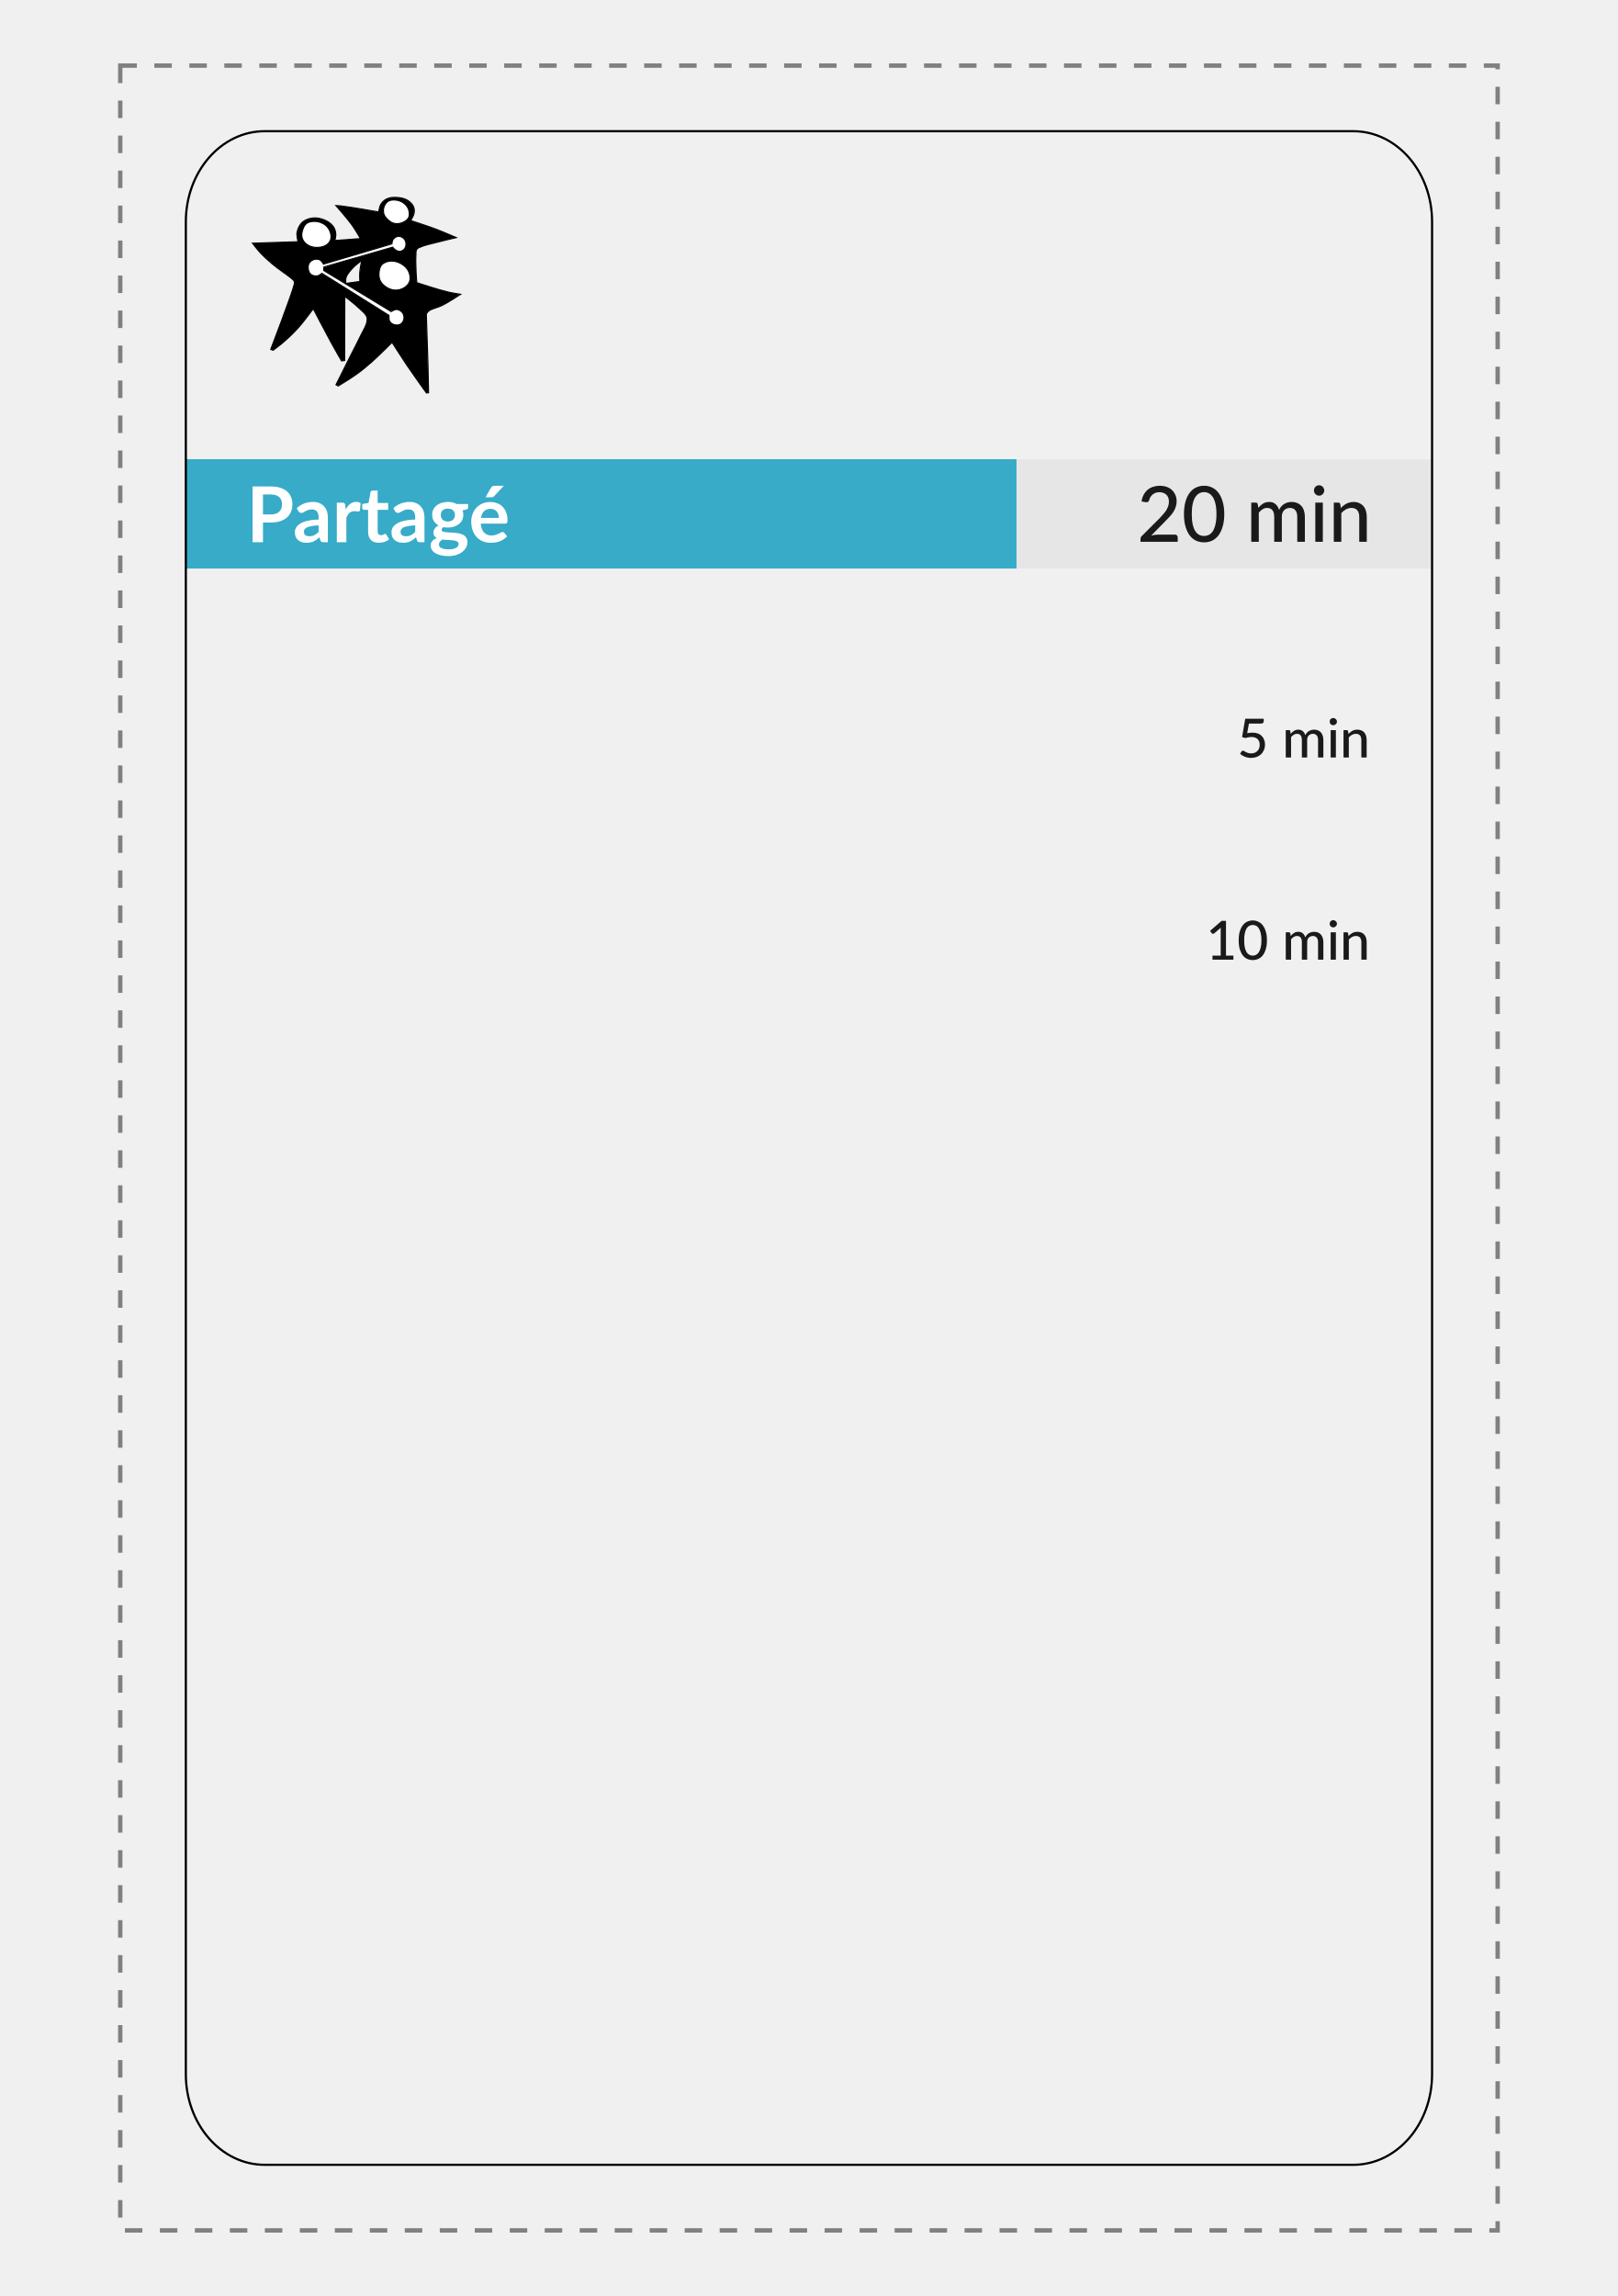
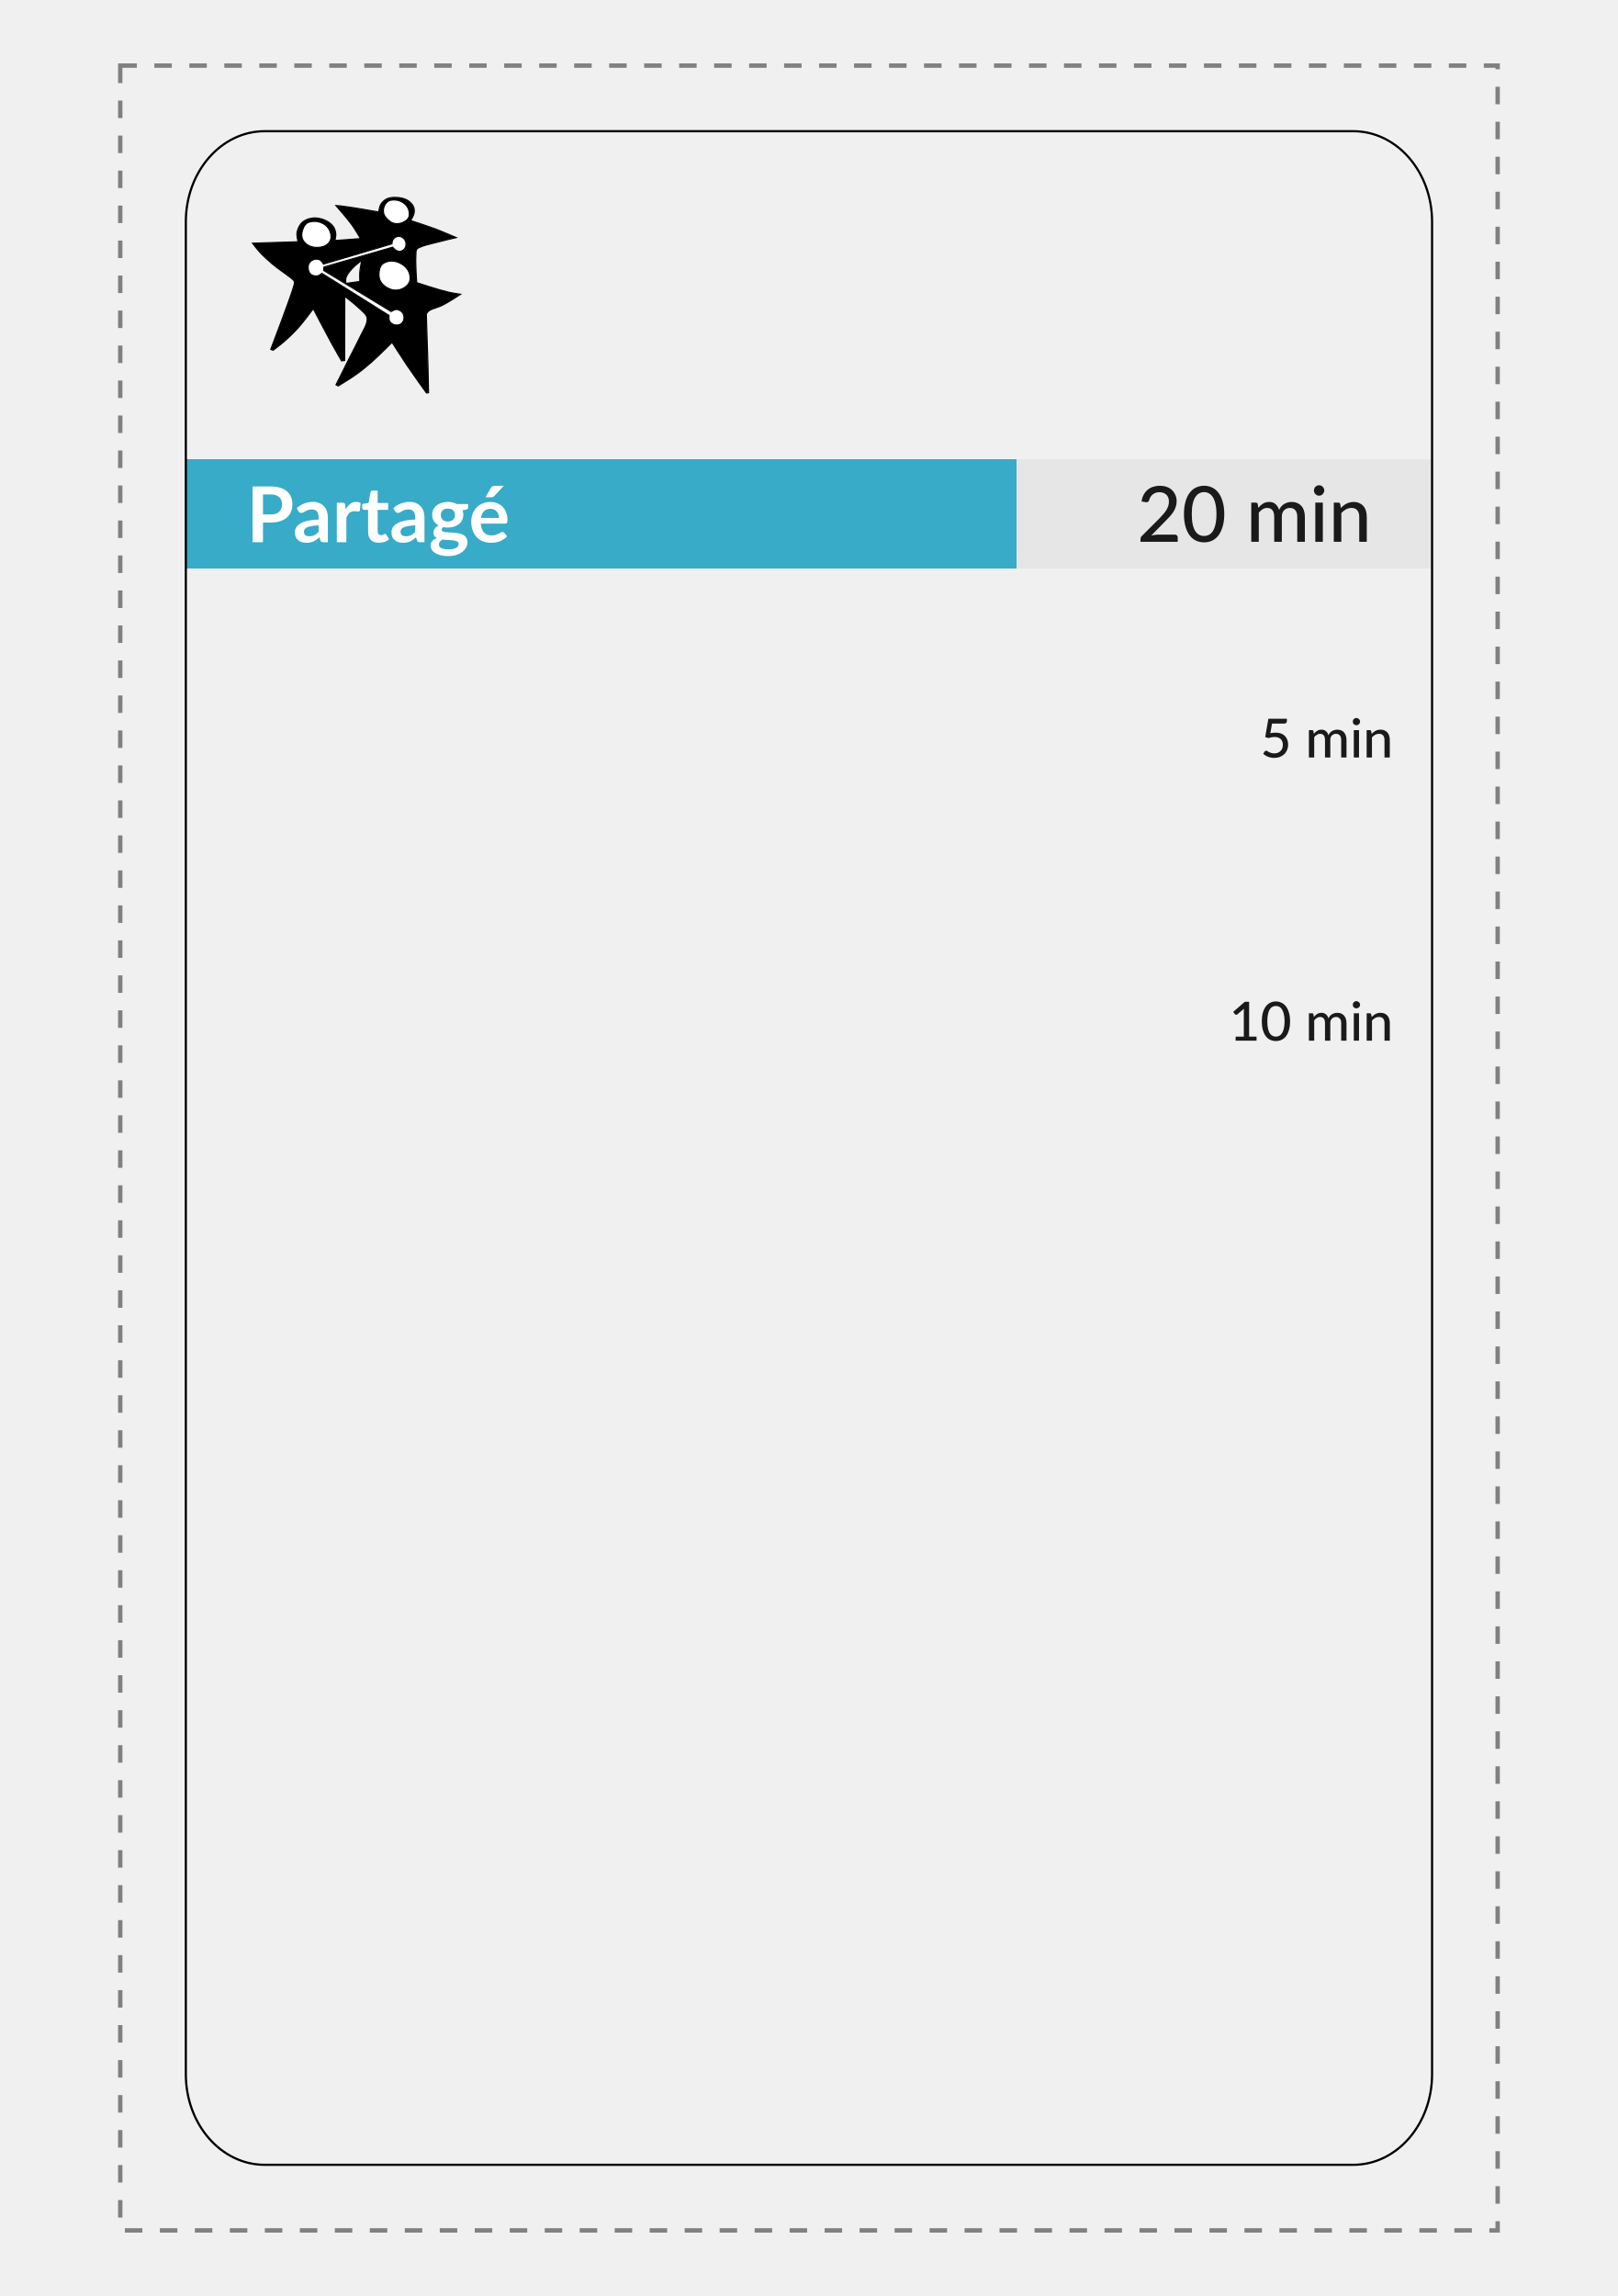
<svg xmlns="http://www.w3.org/2000/svg" xmlns:xlink="http://www.w3.org/1999/xlink" width="74mm" height="105mm" viewBox="0 0 262.205 372.047" id="svg2" version="1.1" enable-background="new">
  <defs id="defs4" />
  <g id="layer1" transform="translate(0,-680.315)" style="display:inline">
    <path style="fill:none;fill-rule:evenodd;stroke:#808080;stroke-width:0.709;stroke-linecap:butt;stroke-linejoin:miter;stroke-miterlimit:4;stroke-dasharray:2.835, 2.835;stroke-dashoffset:0;stroke-opacity:1" d="m 19.488,690.945 0,350.787 223.228,0 0,-350.787 z" id="path3350" transform="translate(4.3385302e-7,8.6660179e-6)" />
  </g>
  <g id="layer2" style="display:inline">
    <path style="fill:none;fill-opacity:1;stroke:none;stroke-width:0.709;stroke-miterlimit:4;stroke-dasharray:2.835, 2.835;stroke-dashoffset:0;stroke-opacity:1" d="m 42.884,21.259 c -7.071,0 -12.766,6.545 -12.766,14.674 l 0,38.477 201.969,0 0,-38.477 c 0,-8.129 -5.692,-14.674 -12.764,-14.674 l -176.439,0 z" id="rect4195-3" />
  </g>
  <g id="layer8" style="display:inline">
    <rect style="display:inline;fill:#37abc8;fill-opacity:1;stroke:none;stroke-width:1;stroke-miterlimit:4;stroke-dasharray:none;stroke-dashoffset:0;stroke-opacity:1" id="rect4178" width="134.646" height="17.717" x="30.118" y="74.409" />
-     <text xml:space="preserve" style="font-style:normal;font-weight:normal;font-size:11.25px;line-height:125%;font-family:sans-serif;letter-spacing:0px;word-spacing:0px;display:inline;fill:#000000;fill-opacity:1;stroke:none;stroke-width:1px;stroke-linecap:butt;stroke-linejoin:miter;stroke-opacity:1" x="39.935" y="87.861" id="text4180">
-       <tspan id="tspan4182" x="39.935" y="87.861" style="font-style:normal;font-variant:normal;font-weight:bold;font-stretch:normal;font-size:12.5px;font-family:Lato;-inkscape-font-specification:'Lato Bold';fill:#ffffff">Partagé</tspan>
+     <text xml:space="preserve" style="font-style:normal;font-weight:normal;line-height:0%;font-family:sans-serif;letter-spacing:0px;word-spacing:0px;display:inline;fill:#000000;fill-opacity:1;stroke:none;stroke-width:1px;stroke-linecap:butt;stroke-linejoin:miter;stroke-opacity:1" x="39.935" y="87.861" id="text4180">
+       <tspan id="tspan4182" x="39.935" y="87.861" style="font-style:normal;font-variant:normal;font-weight:bold;font-stretch:normal;font-size:12.5px;line-height:1.25;font-family:Lato;-inkscape-font-specification:'Lato Bold';fill:#ffffff">Partagé</tspan>
    </text>
    <rect y="74.409" x="164.764" height="17.717" width="67.323" id="rect4191" style="display:inline;fill:#e6e6e6;fill-opacity:1;stroke:none;stroke-width:1;stroke-miterlimit:4;stroke-dasharray:none;stroke-dashoffset:0;stroke-opacity:1" />
-     <text xml:space="preserve" style="font-style:normal;font-weight:normal;font-size:12.5px;line-height:125%;font-family:sans-serif;letter-spacing:0px;word-spacing:0px;fill:#1a1a1a;fill-opacity:1;stroke:none;stroke-width:1px;stroke-linecap:butt;stroke-linejoin:miter;stroke-opacity:1" x="184.268" y="87.79" id="text4193">
-       <tspan id="tspan4195" x="184.268" y="87.79" style="font-style:normal;font-variant:normal;font-weight:500;font-stretch:normal;font-size:12.5px;font-family:Lato;-inkscape-font-specification:'Lato Medium';fill:#1a1a1a">20 min</tspan>
+     <text xml:space="preserve" style="font-style:normal;font-weight:normal;line-height:0%;font-family:sans-serif;letter-spacing:0px;word-spacing:0px;fill:#1a1a1a;fill-opacity:1;stroke:none;stroke-width:1px;stroke-linecap:butt;stroke-linejoin:miter;stroke-opacity:1" x="184.268" y="87.79" id="text4193">
+       <tspan id="tspan4195" x="184.268" y="87.79" style="font-style:normal;font-variant:normal;font-weight:500;font-stretch:normal;font-size:12.5px;line-height:1.25;font-family:Lato;-inkscape-font-specification:'Lato Medium';fill:#1a1a1a">20 min</tspan>
    </text>
  </g>
  <g id="layer7">
    <path style="fill:none;fill-rule:evenodd;stroke:none;stroke-width:1px;stroke-linecap:butt;stroke-linejoin:miter;stroke-opacity:1" d="m 99.213,31.89 0,31.89 122.244,0 0,-31.89 z" id="path4300" />
-     <flowRoot xml:space="preserve" style="font-style:normal;font-weight:normal;font-size:12.5px;line-height:125%;font-family:sans-serif;text-align:end;letter-spacing:0px;word-spacing:0px;text-anchor:end;fill:#000000;fill-opacity:1;stroke:none;stroke-width:1px;stroke-linecap:butt;stroke-linejoin:miter;stroke-opacity:1" id="flowRoot4271" transform="translate(0,-2.335405)">
+     <flowRoot xml:space="preserve" style="font-style:normal;font-weight:normal;line-height:0.01%;font-family:sans-serif;text-align:end;letter-spacing:0px;word-spacing:0px;text-anchor:end;fill:#000000;fill-opacity:1;stroke:none;stroke-width:1px;stroke-linecap:butt;stroke-linejoin:miter;stroke-opacity:1" id="flowRoot4271" transform="translate(0,-2.335405)">
      <flowRegion id="flowRegion4273">
        <use x="0" y="0" xlink:href="#path4300" id="use4275" width="100%" height="100%" />
      </flowRegion>
-       <flowPara style="font-style:normal;font-variant:normal;font-weight:bold;font-stretch:normal;font-size:13.375px;font-family:Roboto;-inkscape-font-specification:'Roboto Bold';text-align:end;text-anchor:end" id="flowPara4277">Impromptu Networking</flowPara>
+       <flowPara style="font-style:normal;font-variant:normal;font-weight:bold;font-stretch:normal;font-size:13.375px;line-height:1.25;font-family:Roboto;-inkscape-font-specification:'Roboto Bold';text-align:end;text-anchor:end" id="flowPara4277">Impromptu Networking</flowPara>
    </flowRoot>
  </g>
  <g id="layer6" style="display:inline">
    <path style="fill:none;fill-rule:evenodd;stroke:none;stroke-width:1px;stroke-linecap:butt;stroke-linejoin:miter;stroke-opacity:1" d="m 40.748,31.89 0,31.89 53.15,0 0,-31.89 z" id="path4213" />
    <g transform="matrix(0.6608686,0,0,0.6608686,38.84413,-61.51985)" style="display:inline" id="layer2-3">
      <g id="g4617">
        <path style="opacity:1;fill:#ffffff;fill-opacity:1;stroke:none;stroke-width:0.063;stroke-miterlimit:4;stroke-dasharray:none;stroke-opacity:1" d="m 68.475,556.965 c -0.686,0.015 -1.165,0.6 -1.836,0.673 -0.956,0.264 -1.975,0.136 -2.915,0.444 -0.398,0.143 -0.637,0.521 -0.93,0.777 -0.601,0.138 -1.291,0.288 -1.62,0.878 -0.085,0.305 -0.314,0.431 -0.565,0.591 -0.359,0.239 -0.47,0.683 -0.667,1.019 -0.688,0.547 -0.959,1.407 -1.113,2.237 -0.26,0.654 -0.812,1.187 -0.846,1.929 -0.215,2.198 -0.232,4.418 -0.09,6.621 0.029,0.711 0.266,1.44 0.818,1.914 0.326,0.481 0.298,1.134 0.756,1.542 0.264,0.222 0.537,0.401 0.661,0.74 0.206,0.401 0.608,0.638 0.969,0.853 0.261,0.441 0.719,0.701 1.161,0.911 0.33,0.411 0.918,0.863 1.338,0.91 0.581,0.142 1.125,0.394 1.594,0.764 0.986,0.452 2.09,0.549 3.138,0.791 0.755,0.094 1.484,0.31 2.227,0.452 1.312,0.032 2.659,0.083 3.918,-0.352 1.112,-0.327 2.262,-0.494 3.385,-0.764 0.547,-0.179 0.892,-0.693 1.471,-0.811 0.561,-0.157 1.172,-0.374 1.474,-0.913 0.496,-0.182 0.955,-0.504 1.208,-0.978 0.622,-0.25 0.993,-0.85 1.238,-1.433 0.61,-0.431 0.746,-1.186 0.886,-1.867 0.316,-1.076 0.876,-2.143 0.68,-3.3 -0.162,-0.966 -0.693,-1.849 -0.698,-2.851 -0.012,-0.697 -0.318,-1.343 -0.781,-1.853 -0.379,-0.489 -0.454,-1.165 -0.985,-1.545 -0.279,-0.272 -0.307,-0.73 -0.607,-1.003 -0.438,-0.423 -0.844,-0.878 -1.244,-1.335 -0.306,-0.218 -0.619,-0.4 -0.875,-0.681 -0.268,-0.202 -0.565,-0.336 -0.692,-0.668 -0.325,-0.444 -0.851,-0.693 -1.371,-0.8 -0.509,-0.531 -1.177,-0.875 -1.904,-0.983 -0.475,-0.03 -0.673,-0.542 -1.099,-0.686 -1.029,-0.461 -2.2,-0.273 -3.277,-0.549 -0.966,-0.11 -1.823,-0.689 -2.807,-0.674 z m 14.525,8.386 c 0.048,0.204 0.013,0.061 0,0 z m -2.105,12.638 c -0.09,0.193 0.074,-0.171 0,0 z" id="path4592" transform="scale(0.2645833,0.2645833)" />
        <path style="opacity:1;fill:#ffffff;fill-opacity:1;stroke:none;stroke-width:0.126;stroke-miterlimit:4;stroke-dasharray:none;stroke-opacity:1" d="m 142.526,537.33 c -1.525,0.005 -3.009,0.432 -4.489,0.736 -0.702,0.246 -1.004,0.969 -1.67,1.27 -0.482,0.683 -1.261,1.17 -1.489,2.023 -1.366,1.247 -0.882,3.283 -1.617,4.832 -0.396,1.377 -0.519,3.001 0.176,4.301 0.586,0.713 0.362,1.814 1.158,2.415 0.501,0.639 0.731,1.495 1.47,1.925 0.298,0.931 1.331,1.085 1.939,1.721 0.503,0.394 1.124,0.584 1.508,1.117 0.65,0.47 1.53,0.436 2.125,1.021 2.031,0.877 4.34,0.69 6.492,0.499 0.959,-0.079 1.877,-0.4 2.718,-0.827 0.714,-0.32 1.511,-0.54 2.002,-1.2 0.902,-0.381 1.431,-1.226 2.048,-1.93 0.349,-0.588 1.139,-0.945 1.144,-1.745 0.348,-1.004 1.164,-1.865 1,-3.005 0.018,-1.363 -0.051,-2.773 -0.756,-3.979 -0.313,-0.777 -0.331,-1.728 -1.078,-2.263 -0.643,-1.083 -1.329,-2.197 -2.313,-2.996 -0.658,-0.412 -1.135,-1.102 -1.893,-1.383 -0.391,-0.71 -1.223,-0.85 -1.919,-1.053 -1.121,-1.134 -2.822,-0.913 -4.247,-1.301 -0.764,-0.12 -1.537,-0.182 -2.31,-0.176 z" id="path4594" transform="scale(0.2645833,0.2645833)" />
        <path style="opacity:1;fill:#ffffff;fill-opacity:1;stroke:none;stroke-width:0.089;stroke-miterlimit:4;stroke-dasharray:none;stroke-opacity:1" d="m 147.86,570.913 c -0.935,0.014 -1.973,0.029 -2.685,0.73 -0.777,0.311 -1.787,0.382 -2.174,1.259 -0.572,0.28 -0.973,0.817 -1.218,1.394 -1.024,0.848 -0.88,2.281 -1.109,3.452 -0.704,0.158 -1.398,0.404 -1.994,0.802 -1.173,0.294 -2.489,0.255 -3.494,1.007 -1.102,0.395 -2.491,0.114 -3.365,1.041 -1.202,0.299 -2.56,0.213 -3.593,0.995 -1.11,0.248 -2.354,0.216 -3.278,0.973 -1.146,0.378 -2.495,0.21 -3.484,0.997 -1.158,0.336 -2.564,0.127 -3.482,1.044 -1.197,0.275 -2.518,0.257 -3.547,1.013 -1.1,0.258 -2.426,0.122 -3.272,1.007 -1.132,0.24 -2.418,0.153 -3.358,0.916 -1.229,0.361 -2.682,0.201 -3.693,1.099 -1.117,0.26 -2.399,0.162 -3.324,0.941 -1.152,0.306 -2.491,0.194 -3.448,0.997 -1.126,0.251 -2.354,0.294 -3.338,0.951 -1.198,0.427 -2.701,0.135 -3.673,1.082 -1.075,0.272 -2.301,0.211 -3.218,0.908 -1.176,0.333 -2.486,0.308 -3.52,1.033 -0.959,0.299 -2.037,0.192 -2.928,0.681 -0.582,0.547 -1.455,0.425 -2.18,0.606 -0.44,0.015 -1.004,0.298 -1.295,-0.167 -0.704,-0.759 -1.466,-1.471 -2.333,-2.032 -0.999,-1.015 -2.563,-0.811 -3.861,-0.928 -1.347,-0.005 -2.902,-0.059 -3.947,0.942 -0.794,0.448 -1.556,0.984 -2.041,1.776 -0.697,0.637 -1.131,1.487 -1.321,2.407 -0.383,1.057 -0.592,2.208 -0.254,3.309 0.376,1.228 0.361,2.748 1.499,3.578 0.315,0.409 0.517,0.96 1.047,1.17 0.725,0.412 1.338,1.066 2.198,1.224 2.043,0.486 4.294,0.525 6.247,-0.323 0.588,-0.389 1.159,-0.807 1.832,-1.051 0.421,0.345 1.027,0.329 1.364,0.784 0.628,0.47 1.407,0.69 1.959,1.26 0.557,0.281 1.107,0.56 1.588,0.969 0.488,0.364 1.107,0.469 1.524,0.929 0.565,0.374 1.21,0.617 1.696,1.103 0.399,0.29 0.928,0.323 1.246,0.732 0.646,0.487 1.412,0.777 2.024,1.306 0.535,0.245 1.088,0.445 1.515,0.872 0.515,0.334 1.094,0.55 1.505,1.022 0.566,0.357 1.253,0.514 1.725,1.02 0.885,0.403 1.559,1.171 2.512,1.464 0.437,0.277 0.754,0.806 1.328,0.868 0.735,0.316 1.282,0.956 2.063,1.181 0.517,0.507 1.217,0.766 1.785,1.184 0.512,0.671 1.435,0.675 2.015,1.258 0.586,0.359 1.183,0.68 1.728,1.099 0.903,0.374 1.573,1.14 2.497,1.467 0.642,0.617 1.521,0.891 2.162,1.505 0.552,0.364 1.254,0.445 1.705,0.963 0.485,0.302 1.011,0.526 1.376,0.983 0.536,0.396 1.268,0.447 1.713,0.988 0.524,0.339 1.123,0.542 1.58,0.985 0.613,0.383 1.253,0.712 1.824,1.156 0.9,0.331 1.592,1.027 2.468,1.412 0.724,0.662 1.661,1.013 2.438,1.604 0.517,0.224 1.002,0.478 1.423,0.857 0.576,0.354 1.202,0.625 1.684,1.112 0.472,0.264 1.027,0.368 1.385,0.813 0.579,0.398 1.236,0.649 1.763,1.121 0.64,0.354 1.268,0.713 1.854,1.148 0.833,0.334 1.484,0.988 2.317,1.33 0.522,0.571 1.279,0.765 1.898,1.191 0.491,0.592 1.326,0.644 1.845,1.198 0.655,0.429 1.385,0.736 1.955,1.283 0.285,0.282 0.109,0.842 0.179,1.239 0.091,0.987 -0.182,2.059 0.231,2.98 0.372,0.464 0.732,0.933 0.898,1.52 0.241,0.786 0.962,1.19 1.572,1.648 1.034,1.026 2.546,1.278 3.934,1.428 1.451,0.063 2.945,-0.277 4.2,-1.009 1.109,-0.792 2.154,-1.793 2.594,-3.108 0.857,-1.175 0.78,-2.758 0.553,-4.124 -0.279,-0.741 -0.714,-1.414 -0.993,-2.16 -0.441,-0.851 -1.293,-1.37 -1.974,-2.01 -0.907,-0.653 -2.057,-0.784 -3.081,-1.169 -1.393,-0.171 -2.772,0.3 -4.069,0.749 -0.47,0.149 -0.81,0.566 -1.256,0.728 -0.557,0.089 -0.827,-0.552 -1.333,-0.675 -0.623,-0.122 -0.867,-0.867 -1.523,-0.95 -0.699,-0.253 -1.117,-0.938 -1.855,-1.122 -0.623,-0.426 -1.253,-0.868 -1.932,-1.19 -0.478,-0.794 -1.538,-0.678 -2.127,-1.337 -0.501,-0.433 -1.158,-0.586 -1.643,-1.044 -0.69,-0.386 -1.335,-0.837 -2.009,-1.243 -0.765,-0.21 -1.209,-0.914 -1.945,-1.192 -0.484,-0.255 -0.807,-0.785 -1.392,-0.888 -0.743,-0.13 -1.122,-0.872 -1.835,-1.091 -0.606,-0.463 -1.223,-0.975 -1.981,-1.195 -0.424,-0.391 -0.928,-0.704 -1.478,-0.892 -0.516,-0.398 -1.028,-0.81 -1.65,-1.038 -0.578,-0.513 -1.327,-0.784 -1.936,-1.237 -0.513,-0.551 -1.318,-0.614 -1.857,-1.133 -0.518,-0.347 -1.093,-0.594 -1.493,-1.082 -0.505,-0.339 -1.118,-0.48 -1.578,-0.901 -0.487,-0.424 -1.145,-0.559 -1.56,-1.068 -0.521,-0.413 -1.251,-0.455 -1.68,-1.008 -0.409,-0.463 -1.082,-0.433 -1.477,-0.887 -0.603,-0.473 -1.37,-0.682 -1.895,-1.257 -0.623,-0.314 -1.285,-0.561 -1.83,-1.021 -0.499,-0.23 -0.933,-0.538 -1.36,-0.878 -0.543,-0.335 -1.184,-0.492 -1.625,-0.978 -0.536,-0.341 -1.105,-0.607 -1.579,-1.038 -0.542,-0.354 -1.172,-0.499 -1.638,-0.963 -0.591,-0.403 -1.275,-0.645 -1.804,-1.136 -0.916,-0.437 -1.707,-1.082 -2.621,-1.527 -0.52,-0.699 -1.493,-0.718 -2.065,-1.357 -0.478,-0.344 -1.053,-0.525 -1.436,-0.989 -0.573,-0.335 -1.261,-0.483 -1.726,-0.997 -0.58,-0.357 -1.187,-0.653 -1.726,-1.074 -0.54,-0.274 -1.095,-0.505 -1.528,-0.942 -0.518,-0.35 -1.15,-0.503 -1.557,-1.003 -0.531,-0.408 -1.234,-0.474 -1.708,-0.964 -0.547,-0.357 -1.181,-0.606 -1.534,-1.195 -0.275,-0.365 0.003,-0.916 0.129,-1.318 0.219,-0.408 0.067,-1.009 0.571,-1.2 0.553,-0.365 1.313,-0.255 1.951,-0.43 1.863,-0.291 3.632,-0.968 5.46,-1.411 1.65,-0.526 3.329,-0.95 4.977,-1.484 2.011,-0.524 4,-1.128 5.992,-1.717 1.401,-0.46 2.854,-0.735 4.242,-1.24 1.275,-0.33 2.536,-0.706 3.797,-1.085 1.516,-0.391 2.977,-0.905 4.473,-1.264 1.713,-0.648 3.536,-0.94 5.256,-1.571 1.281,-0.32 2.558,-0.655 3.796,-1.12 1.413,-0.289 2.776,-0.763 4.16,-1.158 1.48,-0.394 2.922,-0.923 4.421,-1.253 1.639,-0.58 3.355,-0.897 4.986,-1.502 1.776,-0.364 3.451,-1.09 5.227,-1.454 1.147,-0.458 2.359,-0.71 3.554,-1.013 0.55,0.086 0.635,0.711 1.09,0.968 0.662,0.391 1.157,1.067 1.943,1.264 1.284,0.451 2.64,1.032 4.023,0.651 0.965,-0.149 1.872,-0.522 2.745,-0.93 0.677,-0.532 1.436,-1.116 1.843,-1.857 0.074,-0.055 -0.118,0.083 0.13,-0.099 0.939,-0.567 0.694,-1.826 1.148,-2.696 0.487,-1.358 -0.161,-2.759 -0.436,-4.089 -0.47,-1.138 -1.458,-1.932 -2.254,-2.819 -0.762,-0.568 -1.762,-0.63 -2.561,-1.143 -0.434,-0.205 -0.917,-0.27 -1.393,-0.25 z m 5.348,11.107 c -0.006,0.002 0.013,-0.016 0,0 z m -0.002,8.7e-4 c -0.05,0.037 0.017,-0.022 0,0 z m -61.499,32.834 c -0.069,-0.147 -0.039,-0.115 0,0 z m 11.896,3.044 c 0.113,0.023 -0.11,-0.018 0,0 z m -7.278,0.191 c -0.094,-0.017 -0.171,-0.043 0,0 z m 16.091,10 c -0.007,-2.4e-4 -0.032,-0.007 0,0 z m 13.643,3.998 c 0.031,0.069 -0.022,-0.043 0,0 z m 11.12,6.873 c 0.097,0.193 -0.058,-0.097 0,0 z m 1.19,5.197 c -0.015,-3.8e-4 -0.062,-0.015 0,0 z" id="path4598" transform="scale(0.2645833,0.2645833)" />
        <path style="opacity:1;fill:#ffffff;fill-opacity:1;stroke:none;stroke-width:0.089;stroke-miterlimit:4;stroke-dasharray:none;stroke-opacity:1" d="m 139.875,594.035 c -0.829,-0.071 -1.539,0.377 -2.28,0.653 -0.975,0.261 -2.179,0.046 -2.889,0.921 -0.338,0.457 -1.032,0.355 -1.385,0.828 -0.229,0.326 -0.476,0.578 -0.837,0.759 -0.431,0.318 -0.621,0.833 -1.071,1.127 -0.557,0.503 -0.377,1.372 -0.964,1.852 -0.693,0.942 -0.505,2.214 -1.001,3.225 -0.82,0.894 -0.49,2.144 -0.554,3.238 0.052,1.099 -0.119,2.219 0.115,3.3 0.213,0.506 0.823,0.724 0.836,1.316 0.129,0.707 0.488,1.367 1.047,1.806 0.624,1.21 1.709,2.08 2.575,3.096 0.372,0.661 1.203,0.76 1.606,1.382 0.456,0.472 1.157,0.561 1.565,1.082 0.819,0.551 1.861,0.634 2.653,1.24 1.285,0.493 2.705,0.422 4.023,0.792 1.852,0.115 3.693,-0.271 5.515,-0.557 0.95,-0.134 1.643,-0.891 2.594,-1.033 0.57,-0.134 1.083,-0.472 1.433,-0.912 0.749,-0.215 1.083,-0.969 1.727,-1.326 0.455,-0.446 0.776,-1.006 1.18,-1.498 0.154,-0.379 0.385,-0.677 0.706,-0.931 0.724,-0.912 0.582,-2.168 0.938,-3.228 0.339,-1.096 0.418,-2.271 0.055,-3.373 -0.338,-0.966 -0.309,-2.012 -0.62,-2.978 -0.269,-0.545 -0.797,-0.948 -0.835,-1.602 -0.105,-0.546 -0.565,-0.901 -0.914,-1.263 -0.646,-1.439 -1.961,-2.402 -2.988,-3.548 -0.831,-0.47 -1.454,-1.308 -2.437,-1.5 -0.665,-0.222 -1.11,-0.847 -1.842,-0.926 -0.379,-0.092 -0.806,-0.092 -1.007,-0.479 -0.929,-0.83 -2.285,-0.525 -3.414,-0.774 -1.21,-0.112 -2.293,-0.764 -3.529,-0.689 z m -5.282,22.956 c -0.07,-0.018 -0.209,-0.069 0,0 z m 18.29,0.986 c -0.045,0.098 0.048,-0.113 0,0 z" id="path4600" transform="scale(0.2645833,0.2645833)" />
        <g id="g4520">
          <path id="path4497" d="m 3.14,152.721 11.159,-0.359 c 0,0 -0.379,-1.547 -0.234,-2.305 0.173,-0.9 0.597,-1.816 1.27,-2.439 0.666,-0.617 1.604,-0.959 2.506,-1.069 1.002,-0.122 2.06,0.09 2.99,0.484 0.806,0.341 1.587,0.864 2.105,1.57 0.38,0.518 0.569,1.181 0.635,1.821 0.056,0.548 -0.217,1.637 -0.217,1.637 l 6.264,-0.468 c 0,0 -1.32,-2.276 -2.088,-3.341 -1.208,-1.674 -3.949,-4.771 -3.949,-4.771 0,0 0.774,0.041 1.159,0.086 3.131,0.366 9.338,1.495 9.338,1.495 0,0 0.196,-1.318 0.535,-1.871 0.342,-0.558 0.848,-1.052 1.437,-1.336 0.73,-0.353 1.595,-0.407 2.405,-0.367 0.906,0.044 1.855,0.211 2.639,0.668 0.64,0.373 1.233,0.928 1.537,1.604 0.225,0.499 0.231,1.098 0.134,1.637 -0.117,0.642 -0.835,1.771 -0.835,1.771 0,0 4.089,1.31 6.098,2.066 1.722,0.648 5.097,2.114 5.097,2.114 0,0 -3.931,0.914 -5.879,1.439 -0.915,0.246 -1.856,0.429 -2.728,0.802 -0.384,0.164 -0.848,0.282 -1.085,0.625 -0.252,0.365 -0.183,0.871 -0.212,1.313 -0.151,2.282 0.196,6.859 0.196,6.859 0,0 5.103,1.698 7.716,2.318 1.007,0.239 3.059,0.539 3.059,0.539 0,0 -2.944,1.939 -4.516,2.727 -1.042,0.522 -2.632,0.844 -3.239,1.317 -0.607,0.473 -0.664,0.904 -0.664,0.904 l 0.404,12.419 0.142,6.765 -0.517,0.081 c 0,0 -3.239,-4.496 -4.79,-6.791 -1.251,-1.852 -3.642,-5.629 -3.642,-5.629 0,0 -3.281,3.306 -5.028,4.844 -1.201,1.057 -2.443,2.073 -3.742,3.007 -1.428,1.027 -4.443,2.848 -4.443,2.848 l -0.543,-0.301 c 0,0 2.323,-4.665 3.493,-6.993 0.862,-1.715 1.775,-3.404 2.598,-5.137 0.529,-1.114 1.266,-2.17 1.501,-3.38 0.072,-0.372 0.101,-0.784 -0.039,-1.136 -0.337,-0.85 -1.156,-1.423 -1.812,-2.06 -1.111,-1.08 -3.578,-2.968 -3.578,-2.968 0,0 -0.011,5.231 -0.017,7.846 -0.006,2.624 -0.017,7.873 -0.017,7.873 l -0.768,0.1 c 0,0 -1.693,-2.927 -2.506,-4.41 -1.519,-2.772 -4.427,-8.386 -4.427,-8.386 0,0 -2.265,3.098 -3.541,4.527 -1.128,1.262 -2.354,2.44 -3.625,3.558 -0.851,0.749 -2.673,2.105 -2.673,2.105 l -0.593,-0.217 c 0,0 5.246,-13.711 5.755,-15.919 0.076,-0.328 0.099,-0.758 -0.134,-1.002 -0.863,-0.905 -3.543,-2.581 -5.212,-3.998 -1.065,-0.904 -2.105,-1.845 -3.057,-2.868 -0.656,-0.706 -1.821,-2.247 -1.821,-2.247 z" style="fill:none;stroke:#000000;stroke-width:0.265px;stroke-linecap:butt;stroke-linejoin:miter;stroke-opacity:1" />
          <path id="path4499" d="m 15.308,151.427 c -0.182,-0.638 -0.062,-1.353 0.142,-1.984 0.191,-0.589 0.473,-1.22 0.978,-1.579 0.61,-0.433 1.444,-0.536 2.191,-0.486 0.828,0.055 1.675,0.356 2.337,0.856 0.55,0.415 0.98,1.025 1.215,1.673 0.221,0.611 0.33,1.327 0.13,1.945 -0.182,0.564 -0.624,1.067 -1.134,1.37 -0.772,0.46 -1.75,0.589 -2.646,0.52 -0.735,-0.057 -1.49,-0.312 -2.079,-0.756 -0.513,-0.387 -0.957,-0.941 -1.134,-1.559 z" style="fill:none;stroke:#000000;stroke-width:0.265px;stroke-linecap:butt;stroke-linejoin:miter;stroke-opacity:1" />
          <path id="path4501" d="m 35.402,143.791 c 0.194,-0.541 0.552,-1.081 1.049,-1.37 0.563,-0.328 1.289,-0.351 1.935,-0.269 0.685,0.087 1.369,0.366 1.914,0.789 0.482,0.374 0.897,0.89 1.095,1.467 0.218,0.634 0.327,1.403 0.042,2.01 -0.291,0.619 -0.969,1.028 -1.606,1.276 -0.633,0.246 -1.376,0.318 -2.032,0.142 -0.679,-0.182 -1.264,-0.671 -1.748,-1.181 -0.316,-0.333 -0.594,-0.737 -0.709,-1.181 -0.14,-0.543 -0.129,-1.154 0.061,-1.682 z" style="fill:none;stroke:#000000;stroke-width:0.265px;stroke-linecap:butt;stroke-linejoin:miter;stroke-opacity:1" />
          <path id="path4503" d="m 37.114,157.099 c 0.888,-0.047 1.806,0.256 2.571,0.709 0.706,0.418 1.362,1.025 1.715,1.765 0.353,0.74 0.517,1.653 0.292,2.441 -0.183,0.639 -0.695,1.186 -1.248,1.556 -0.655,0.438 -1.481,0.674 -2.268,0.661 -0.762,-0.012 -1.524,-0.31 -2.173,-0.709 -0.589,-0.361 -1.139,-0.856 -1.465,-1.465 -0.303,-0.566 -0.415,-1.249 -0.378,-1.89 0.044,-0.763 0.183,-1.625 0.706,-2.182 0.552,-0.587 1.444,-0.843 2.248,-0.886 z" style="fill:none;stroke:#000000;stroke-width:0.265px;stroke-linecap:butt;stroke-linejoin:miter;stroke-opacity:1" />
          <path id="path4505" d="m 29.927,156.943 c 0,0 -0.403,1.919 -0.481,2.894 -0.06,0.752 0.014,2.262 0.014,2.262 l -3.43,0.481 c 0,0 -0.101,-0.971 0.05,-1.42 0.314,-0.932 1.036,-1.685 1.701,-2.41 0.632,-0.689 2.146,-1.807 2.146,-1.807 z" style="fill:none;stroke:#000000;stroke-width:0.265px;stroke-linecap:butt;stroke-linejoin:miter;stroke-opacity:1" />
          <path id="path4507" d="m 37.148,169.487 c 0,0 0.858,-0.554 1.335,-0.52 0.559,0.04 1.134,0.374 1.465,0.827 0.306,0.419 0.412,1.013 0.319,1.524 -0.087,0.477 -0.368,0.973 -0.78,1.228 -0.441,0.274 -1.047,0.301 -1.547,0.165 -0.462,-0.125 -0.917,-0.436 -1.158,-0.85 -0.243,-0.418 -0.165,-1.441 -0.165,-1.441 L 20.163,160.108 c 0,0 -0.706,0.575 -1.136,0.632 -0.539,0.071 -1.158,-0.054 -1.581,-0.396 -0.361,-0.292 -0.543,-0.793 -0.614,-1.252 -0.077,-0.5 -0.042,-1.07 0.224,-1.5 0.278,-0.45 0.787,-0.779 1.299,-0.91 0.442,-0.112 0.958,-0.064 1.358,0.154 0.386,0.209 0.839,1.016 0.839,1.016 l 16.773,-4.961 c 0,0 0.069,-0.765 0.283,-1.063 0.276,-0.383 0.715,-0.71 1.181,-0.78 0.439,-0.065 0.922,0.111 1.276,0.378 0.328,0.247 0.572,0.639 0.661,1.039 0.107,0.48 0.062,1.041 -0.189,1.465 -0.218,0.369 -0.622,0.659 -1.039,0.756 -0.358,0.083 -0.756,-0.029 -1.087,-0.189 -0.361,-0.175 -0.898,-0.803 -0.898,-0.803 l -16.867,4.866 -0.047,0.85 z" style="fill:none;stroke:#000000;stroke-width:0.265px;stroke-linecap:butt;stroke-linejoin:miter;stroke-opacity:1" />
          <path transform="scale(0.2645833,0.2645833)" id="path4511" d="m 142.165,534.923 c -5.217,0.061 -10.495,3.272 -12.076,8.402 -0.657,1.607 -0.7,3.581 -1.345,5.054 -12.369,-2.253 -24.786,-4.304 -37.265,-5.839 -0.827,-0.375 -1.753,0.545 -0.889,1.191 6.329,7.462 12.887,14.806 17.908,23.258 1.214,1.981 2.561,4.01 3.565,6.017 -7.95,0.683 -15.918,1.263 -23.886,1.722 1.06,-4.261 1.203,-9.227 -1.578,-12.892 -2.976,-3.814 -7.374,-6.248 -12.049,-7.299 -6.586,-1.666 -14.562,0.042 -18.53,5.93 -2.538,3.666 -3.377,8.335 -2.379,12.672 0.167,0.937 0.36,1.871 0.501,2.815 -13.614,0.547 -27.67,0.695 -41.275,1.392 -1.073,0.817 1.047,2.027 1.432,2.806 7.54,9.544 16.946,17.402 26.831,24.406 3.244,2.557 6.853,4.744 9.622,7.852 0.005,5.072 -2.399,9.769 -3.866,14.554 -5.719,16.125 -11.714,32.154 -17.811,48.143 0.255,1.294 2.226,1.138 3.021,0.304 11.156,-8.047 20.965,-17.854 29.323,-28.764 2.306,-2.922 4.495,-5.935 6.782,-8.872 8.518,16.118 16.853,32.343 26.096,48.064 0.762,0.586 2.013,0.047 2.786,-0.233 0.201,-14.425 0.037,-28.896 0.166,-43.338 0.046,-5.306 0.021,-10.608 0.253,-15.901 6.404,5.119 12.995,10.263 18.586,16.188 1.944,2.047 2.629,5.034 1.814,7.737 -1.417,5.037 -4.287,9.588 -6.518,14.354 -7.261,14.396 -14.487,28.81 -21.717,43.222 0.071,1.357 1.933,1.526 2.819,0.735 9.578,-5.678 18.899,-11.863 27.273,-19.234 7.506,-6.451 14.391,-13.584 21.556,-20.388 9.708,15.498 19.968,30.669 30.846,45.376 0.487,0.883 1.897,2.154 2.662,0.82 0.286,-2.958 -0.088,-6.014 -0.061,-9.006 -0.53,-21.066 -1.228,-42.128 -1.901,-63.19 1.409,-3.713 5.617,-4.744 8.947,-5.998 7.234,-2.261 13.494,-6.674 19.871,-10.629 0.551,-0.463 2.348,-1.136 1.257,-1.96 -12.173,-1.78 -23.846,-5.768 -35.536,-9.47 -1.06,-0.524 -2.657,-0.585 -3.394,-1.504 -0.846,-9.22 -0.876,-18.555 -0.706,-27.819 -0.125,-2.21 1.529,-4.081 3.584,-4.67 6.537,-2.764 13.66,-3.89 20.489,-5.786 3.809,-0.974 8.285,-2.076 12.06,-3.05 0.761,-1.092 -1.765,-1.154 -2.404,-1.558 -12.612,-5.543 -25.62,-10.112 -38.756,-14.238 2.219,-3.6 4.55,-8.097 2.876,-12.375 -2.45,-5.827 -9.012,-8.866 -15.081,-8.908 -1.3,-0.058 -2.601,-0.114 -3.902,-0.096 z m 0.734,2.097 c 6.459,-0.061 13.386,4.389 14.225,11.144 0.337,2.632 0.149,5.758 -2.173,7.485 -3.878,3.476 -9.991,4.74 -14.641,2.135 -2.846,-1.94 -5.703,-4.435 -6.772,-7.837 -1.48,-4.885 1.103,-11.398 6.428,-12.589 0.958,-0.237 1.947,-0.335 2.932,-0.338 z M 69.333,556.903 c 5.403,0.036 10.997,2.653 13.552,7.589 2.186,3.723 2.833,9.065 -0.251,12.494 -3.466,3.993 -9.357,4.673 -14.243,3.966 -4.554,-0.785 -9.265,-3.905 -10.557,-8.625 -0.936,-4.243 0.363,-8.816 2.909,-12.283 2.017,-2.551 5.53,-3.142 8.59,-3.141 z m 78.418,13.937 c 3.76,0.049 6.915,3.944 6.357,7.682 0.246,3.512 -3.116,6.795 -6.613,6.19 -2.452,-0.111 -4.143,-2.161 -5.959,-3.496 -5.907,1.421 -11.801,3.359 -17.703,4.979 -15.028,4.397 -30.143,8.518 -45.066,13.26 -1.027,0.574 -0.908,2.275 -0.532,3.17 6.397,3.815 13.171,8.046 19.638,11.715 1.105,-0.423 0.118,-2.264 0.352,-3.204 0.073,-3.703 2.739,-6.681 5.03,-9.343 3.044,-3.288 6.474,-6.26 10.03,-8.944 -1.063,4.95 -2.021,9.958 -1.838,15.048 -0.011,1.618 -0.008,3.236 -0.01,4.854 -3.926,0.592 -8.462,0.99 -12.367,1.704 -0.954,1.065 1.783,1.558 2.383,2.168 12.852,7.883 25.658,15.867 38.633,23.535 2.249,-0.426 4.36,-2.206 6.788,-1.393 3.231,0.979 5.807,4.142 5.447,7.631 0.262,3.77 -3.397,7.297 -7.156,6.657 -2.741,0.065 -5.624,-1.658 -6.538,-4.289 -0.563,-1.583 0.132,-3.615 -0.879,-4.922 -19.626,-12.229 -39.108,-24.692 -58.843,-36.742 -1.214,-0.564 -2.78,-2.117 -4.061,-0.829 -3.107,2.252 -8.073,1.739 -10.154,-1.659 -1.43,-2.233 -1.491,-5.157 -0.934,-7.663 1.099,-3.348 4.717,-5.216 8.078,-4.948 2.308,-0.144 4.059,1.567 5.196,3.383 0.534,1.11 1.705,0.855 2.632,0.446 19.539,-5.736 39.112,-11.368 58.558,-17.413 1.088,-0.5 3.036,-0.54 2.97,-2.153 0.568,-3.072 3.324,-5.693 6.56,-5.423 z m -7.051,22.877 c 5.98,0.035 12.212,3.241 15.35,8.42 2.26,4.1 3.089,9.931 -0.33,13.661 -3.884,4.45 -10.456,6.132 -15.933,4.123 -4.608,-1.643 -8.982,-5.095 -10.341,-9.955 -0.77,-3.787 -0.542,-7.977 1.228,-11.501 2.005,-3.441 6.326,-4.71 10.026,-4.748 z" style="opacity:1;fill:#000000;fill-opacity:1;stroke:none;stroke-width:0.253;stroke-miterlimit:4;stroke-dasharray:none;stroke-opacity:1" />
        </g>
      </g>
    </g>
  </g>
  <g id="layer5" style="display:inline">
    <rect style="fill:none;fill-opacity:1;stroke:#000000;stroke-width:0.354;stroke-miterlimit:4;stroke-dasharray:none;stroke-dashoffset:0;stroke-opacity:1" id="rect4187" width="201.969" height="329.528" x="30.118" y="21.26" ry="14.674" rx="12.764" />
  </g>
  <g id="layer9">
-     <text xml:space="preserve" style="font-style:normal;font-weight:normal;font-size:12.5px;line-height:125%;font-family:sans-serif;letter-spacing:0px;word-spacing:0px;fill:#000000;fill-opacity:1;stroke:none;stroke-width:1px;stroke-linecap:butt;stroke-linejoin:miter;stroke-opacity:1" x="-62.225" y="132.692" id="text6165">
-       <tspan id="tspan6167" x="-62.225" y="132.692" />
+     <text xml:space="preserve" style="font-style:normal;font-weight:normal;line-height:0%;font-family:sans-serif;letter-spacing:0px;word-spacing:0px;fill:#000000;fill-opacity:1;stroke:none;stroke-width:1px;stroke-linecap:butt;stroke-linejoin:miter;stroke-opacity:1" x="-62.225" y="132.692" id="text6165">
+       <tspan id="tspan6167" x="-62.225" y="132.692" style="font-size:12.5px;line-height:1.25"> </tspan>
    </text>
-     <path style="fill:none;fill-rule:evenodd;stroke:none;stroke-width:1px;stroke-linecap:butt;stroke-linejoin:miter;stroke-opacity:1" d="m 40.748,102.756 0,237.402 143.504,0 0,-237.402 -143.504,0" id="path4245" />
-     <flowRoot xml:space="preserve" style="font-style:normal;font-weight:normal;font-size:8.75px;line-height:125%;font-family:sans-serif;letter-spacing:0px;word-spacing:0px;fill:#000000;fill-opacity:1;stroke:none;stroke-width:1px;stroke-linecap:butt;stroke-linejoin:miter;stroke-opacity:1" id="flowRoot4251">
-       <flowRegion id="flowRegion4253">
+     <path style="fill:none;fill-rule:evenodd;stroke:none;stroke-width:0.614px;stroke-linecap:butt;stroke-linejoin:miter;stroke-opacity:1" d="m 40.748,102.756 v 83.652 H 194.096 V 102.756 H 40.748" id="path4245" />
+     <flowRoot xml:space="preserve" style="font-style:normal;font-weight:normal;line-height:0.95;font-family:sans-serif;letter-spacing:0px;word-spacing:0px;fill:#000000;fill-opacity:1;stroke:none;stroke-width:1px;stroke-linecap:butt;stroke-linejoin:miter;stroke-opacity:1" id="flowRoot4251">
+       <flowRegion id="flowRegion4253" style="line-height:0.95">
        <use x="0" y="0" xlink:href="#path4245" id="use4255" width="100%" height="100%" />
      </flowRegion>
-       <flowPara id="flowPara4257" style="font-style:normal;font-variant:normal;font-weight:bold;font-stretch:normal;font-family:Roboto;-inkscape-font-specification:'Roboto Bold';fill:#999999;fill-opacity:1">Etapes</flowPara>
-       <flowPara style="font-style:normal;font-variant:normal;font-weight:normal;font-stretch:normal;font-family:Lato;-inkscape-font-specification:Lato;fill:#1a1a1a" id="flowPara4399">2 minutes par personne pour répondre aux questions et se connecter avec son binôme</flowPara>
-       <flowPara style="font-style:normal;font-variant:normal;font-weight:normal;font-stretch:normal;font-family:Lato;-inkscape-font-specification:Lato;fill:#1a1a1a" id="flowPara4302" />
-       <flowPara style="font-style:normal;font-variant:normal;font-weight:normal;font-stretch:normal;font-family:Lato;-inkscape-font-specification:Lato;fill:#1a1a1a;fill-opacity:1" id="flowPara4419">Changez de partenaire et recommencez 2 fois.</flowPara>
+       <flowPara id="flowPara4257" style="font-style:normal;font-variant:normal;font-weight:bold;font-stretch:normal;font-size:8.75px;line-height:0.95;font-family:Roboto;-inkscape-font-specification:'Roboto Bold';fill:#999999;fill-opacity:1">Etapes</flowPara>
+       <flowPara style="font-style:normal;font-variant:normal;font-weight:normal;font-stretch:normal;font-size:8.75px;line-height:0.95;font-family:Lato;-inkscape-font-specification:Lato;fill:#1a1a1a" id="flowPara4399">2 minutes par personne pour répondre aux questions et se connecter avec son binôme</flowPara>
+       <flowPara style="font-style:normal;font-variant:normal;font-weight:normal;font-stretch:normal;font-size:8.75px;line-height:0.95;font-family:Lato;-inkscape-font-specification:Lato;fill:#1a1a1a" id="flowPara4302"> </flowPara>
+       <flowPara style="font-style:normal;font-variant:normal;font-weight:normal;font-stretch:normal;font-size:8.75px;line-height:0.95;font-family:Lato;-inkscape-font-specification:Lato;fill:#1a1a1a;fill-opacity:1" id="flowPara4419">Changez de partenaire et recommencez 2 fois.</flowPara>
    </flowRoot>
-     <text xml:space="preserve" style="font-style:normal;font-weight:normal;font-size:8.75px;line-height:125%;font-family:sans-serif;letter-spacing:0px;word-spacing:0px;fill:#000000;fill-opacity:1;stroke:none;stroke-width:1px;stroke-linecap:butt;stroke-linejoin:miter;stroke-opacity:1" x="93.898" y="183.547" id="text4267">
-       <tspan id="tspan4269" x="93.898" y="183.547" />
+     <text xml:space="preserve" style="font-style:normal;font-weight:normal;line-height:0%;font-family:sans-serif;letter-spacing:0px;word-spacing:0px;fill:#000000;fill-opacity:1;stroke:none;stroke-width:1px;stroke-linecap:butt;stroke-linejoin:miter;stroke-opacity:1" x="93.898" y="183.547" id="text4267">
+       <tspan id="tspan4269" x="93.898" y="183.547" style="font-size:8.75px;line-height:1.25"> </tspan>
    </text>
  </g>
  <g id="layer4" style="display:inline">
-     <text id="text4227" y="122.749" x="200.497" style="font-style:normal;font-weight:normal;font-size:8.75px;line-height:125%;font-family:sans-serif;letter-spacing:0px;word-spacing:0px;fill:#1a1a1a;fill-opacity:1;stroke:none;stroke-width:1px;stroke-linecap:butt;stroke-linejoin:miter;stroke-opacity:1" xml:space="preserve">
-       <tspan style="font-style:normal;font-variant:normal;font-weight:500;font-stretch:normal;font-family:Lato;-inkscape-font-specification:'Lato Medium';fill:#1a1a1a" y="122.749" x="200.497" id="tspan4229">5 min</tspan>
+     <text id="text4227" y="122.749" x="204.247" style="font-style:normal;font-weight:normal;line-height:0%;font-family:sans-serif;letter-spacing:0px;word-spacing:0px;fill:#1a1a1a;fill-opacity:1;stroke:none;stroke-width:1px;stroke-linecap:butt;stroke-linejoin:miter;stroke-opacity:1" xml:space="preserve">
+       <tspan style="font-style:normal;font-variant:normal;font-weight:500;font-stretch:normal;font-size:8.75px;line-height:1.25;font-family:Lato;-inkscape-font-specification:'Lato Medium';fill:#1a1a1a" y="122.749" x="204.247" id="tspan4229">5 min</tspan>
    </text>
-     <text id="text4231" y="155.507" x="195.421" style="font-style:normal;font-weight:normal;font-size:8.75px;line-height:125%;font-family:sans-serif;letter-spacing:0px;word-spacing:0px;fill:#1a1a1a;fill-opacity:1;stroke:none;stroke-width:1px;stroke-linecap:butt;stroke-linejoin:miter;stroke-opacity:1" xml:space="preserve">
-       <tspan style="font-style:normal;font-variant:normal;font-weight:500;font-stretch:normal;font-family:Lato;-inkscape-font-specification:'Lato Medium';fill:#1a1a1a" y="155.507" x="195.421" id="tspan4233">10 min</tspan>
+     <text id="text4231" y="168.632" x="199.171" style="font-style:normal;font-weight:normal;line-height:0%;font-family:sans-serif;letter-spacing:0px;word-spacing:0px;fill:#1a1a1a;fill-opacity:1;stroke:none;stroke-width:1px;stroke-linecap:butt;stroke-linejoin:miter;stroke-opacity:1" xml:space="preserve">
+       <tspan style="font-style:normal;font-variant:normal;font-weight:500;font-stretch:normal;font-size:8.75px;line-height:1.25;font-family:Lato;-inkscape-font-specification:'Lato Medium';fill:#1a1a1a" y="168.632" x="199.171" id="tspan4233">10 min</tspan>
    </text>
-     <path style="fill:none;fill-rule:evenodd;stroke:none;stroke-width:1px;stroke-linecap:butt;stroke-linejoin:miter;stroke-opacity:1" d="m 194.882,102.756 0,237.402 26.575,0 0,-237.402 z" id="path4239" />
+     <path style="fill:none;fill-rule:evenodd;stroke:none;stroke-width:1px;stroke-linecap:butt;stroke-linejoin:miter;stroke-opacity:1" d="m 194.882,102.756 v 237.402 h 26.575 V 102.756 Z" id="path4239" />
  </g>
  <g id="layer10" style="display:inline">
-     <path style="fill:none;fill-rule:evenodd;stroke:none;stroke-width:1px;stroke-linecap:butt;stroke-linejoin:miter;stroke-opacity:1" d="m 40.748,269.282 0,70.876 180.709,0 0,-70.876 z" id="path4343" />
-     <flowRoot xml:space="preserve" style="font-style:normal;font-weight:normal;font-size:8.75px;line-height:125%;font-family:sans-serif;letter-spacing:0px;word-spacing:0px;fill:#000000;fill-opacity:1;stroke:none;stroke-width:1px;stroke-linecap:butt;stroke-linejoin:miter;stroke-opacity:1" id="flowRoot4351" transform="translate(0,-89.96875)">
-       <flowRegion id="flowRegion4353">
+     <path style="fill:none;fill-rule:evenodd;stroke:none;stroke-width:1.013px;stroke-linecap:butt;stroke-linejoin:miter;stroke-opacity:1" d="m 40.748,267.407 v 72.751 H 221.457 v -72.751 z" id="path4343" />
+     <flowRoot xml:space="preserve" style="font-style:normal;font-weight:normal;line-height:0.85;font-family:sans-serif;letter-spacing:0px;word-spacing:0px;fill:#000000;fill-opacity:1;stroke:none;stroke-width:1px;stroke-linecap:butt;stroke-linejoin:miter;stroke-opacity:1" id="flowRoot4351" transform="translate(0,-74.96875)">
+       <flowRegion id="flowRegion4353" style="line-height:0.85">
        <use x="0" y="0" xlink:href="#path4343" id="use4355" width="100%" height="100%" />
      </flowRegion>
-       <flowPara id="flowPara4357" style="font-style:normal;font-variant:normal;font-weight:bold;font-stretch:normal;font-family:Roboto;-inkscape-font-specification:'Roboto Bold';fill:#999999;fill-opacity:1">Fonctionne Avec</flowPara>
-       <flowPara id="flowPara4359" style="font-style:normal;font-variant:normal;font-weight:normal;font-stretch:normal;font-family:Lato;-inkscape-font-specification:Lato;fill:#1a1a1a">Social Network Webbing, 15% Solutions</flowPara>
+       <flowPara id="flowPara4357" style="font-style:normal;font-variant:normal;font-weight:bold;font-stretch:normal;font-size:8.75px;line-height:0.85;font-family:Roboto;-inkscape-font-specification:'Roboto Bold';fill:#999999;fill-opacity:1">Fonctionne Avec</flowPara>
+       <flowPara id="flowPara4359" style="font-style:normal;font-variant:normal;font-weight:normal;font-stretch:normal;font-size:8.75px;line-height:0.85;font-family:Lato;-inkscape-font-specification:Lato;fill:#1a1a1a">Social Network Webbing, 15% Solutions</flowPara>
    </flowRoot>
  </g>
-   <text xml:space="preserve" style="font-style:normal;font-weight:normal;font-size:8.75px;line-height:125%;font-family:sans-serif;letter-spacing:0px;word-spacing:0px;fill:#000000;fill-opacity:1;stroke:none;stroke-width:1px;stroke-linecap:butt;stroke-linejoin:miter;stroke-opacity:1" x="293.096" y="257.142" id="text4321">
-     <tspan id="tspan4323" x="293.096" y="257.142" />
+   <text xml:space="preserve" style="font-style:normal;font-weight:normal;line-height:0%;font-family:sans-serif;letter-spacing:0px;word-spacing:0px;fill:#000000;fill-opacity:1;stroke:none;stroke-width:1px;stroke-linecap:butt;stroke-linejoin:miter;stroke-opacity:1" x="293.096" y="257.142" id="text4321">
+     <tspan id="tspan4323" x="293.096" y="257.142" style="font-size:8.75px;line-height:1.25"> </tspan>
  </text>
</svg>
